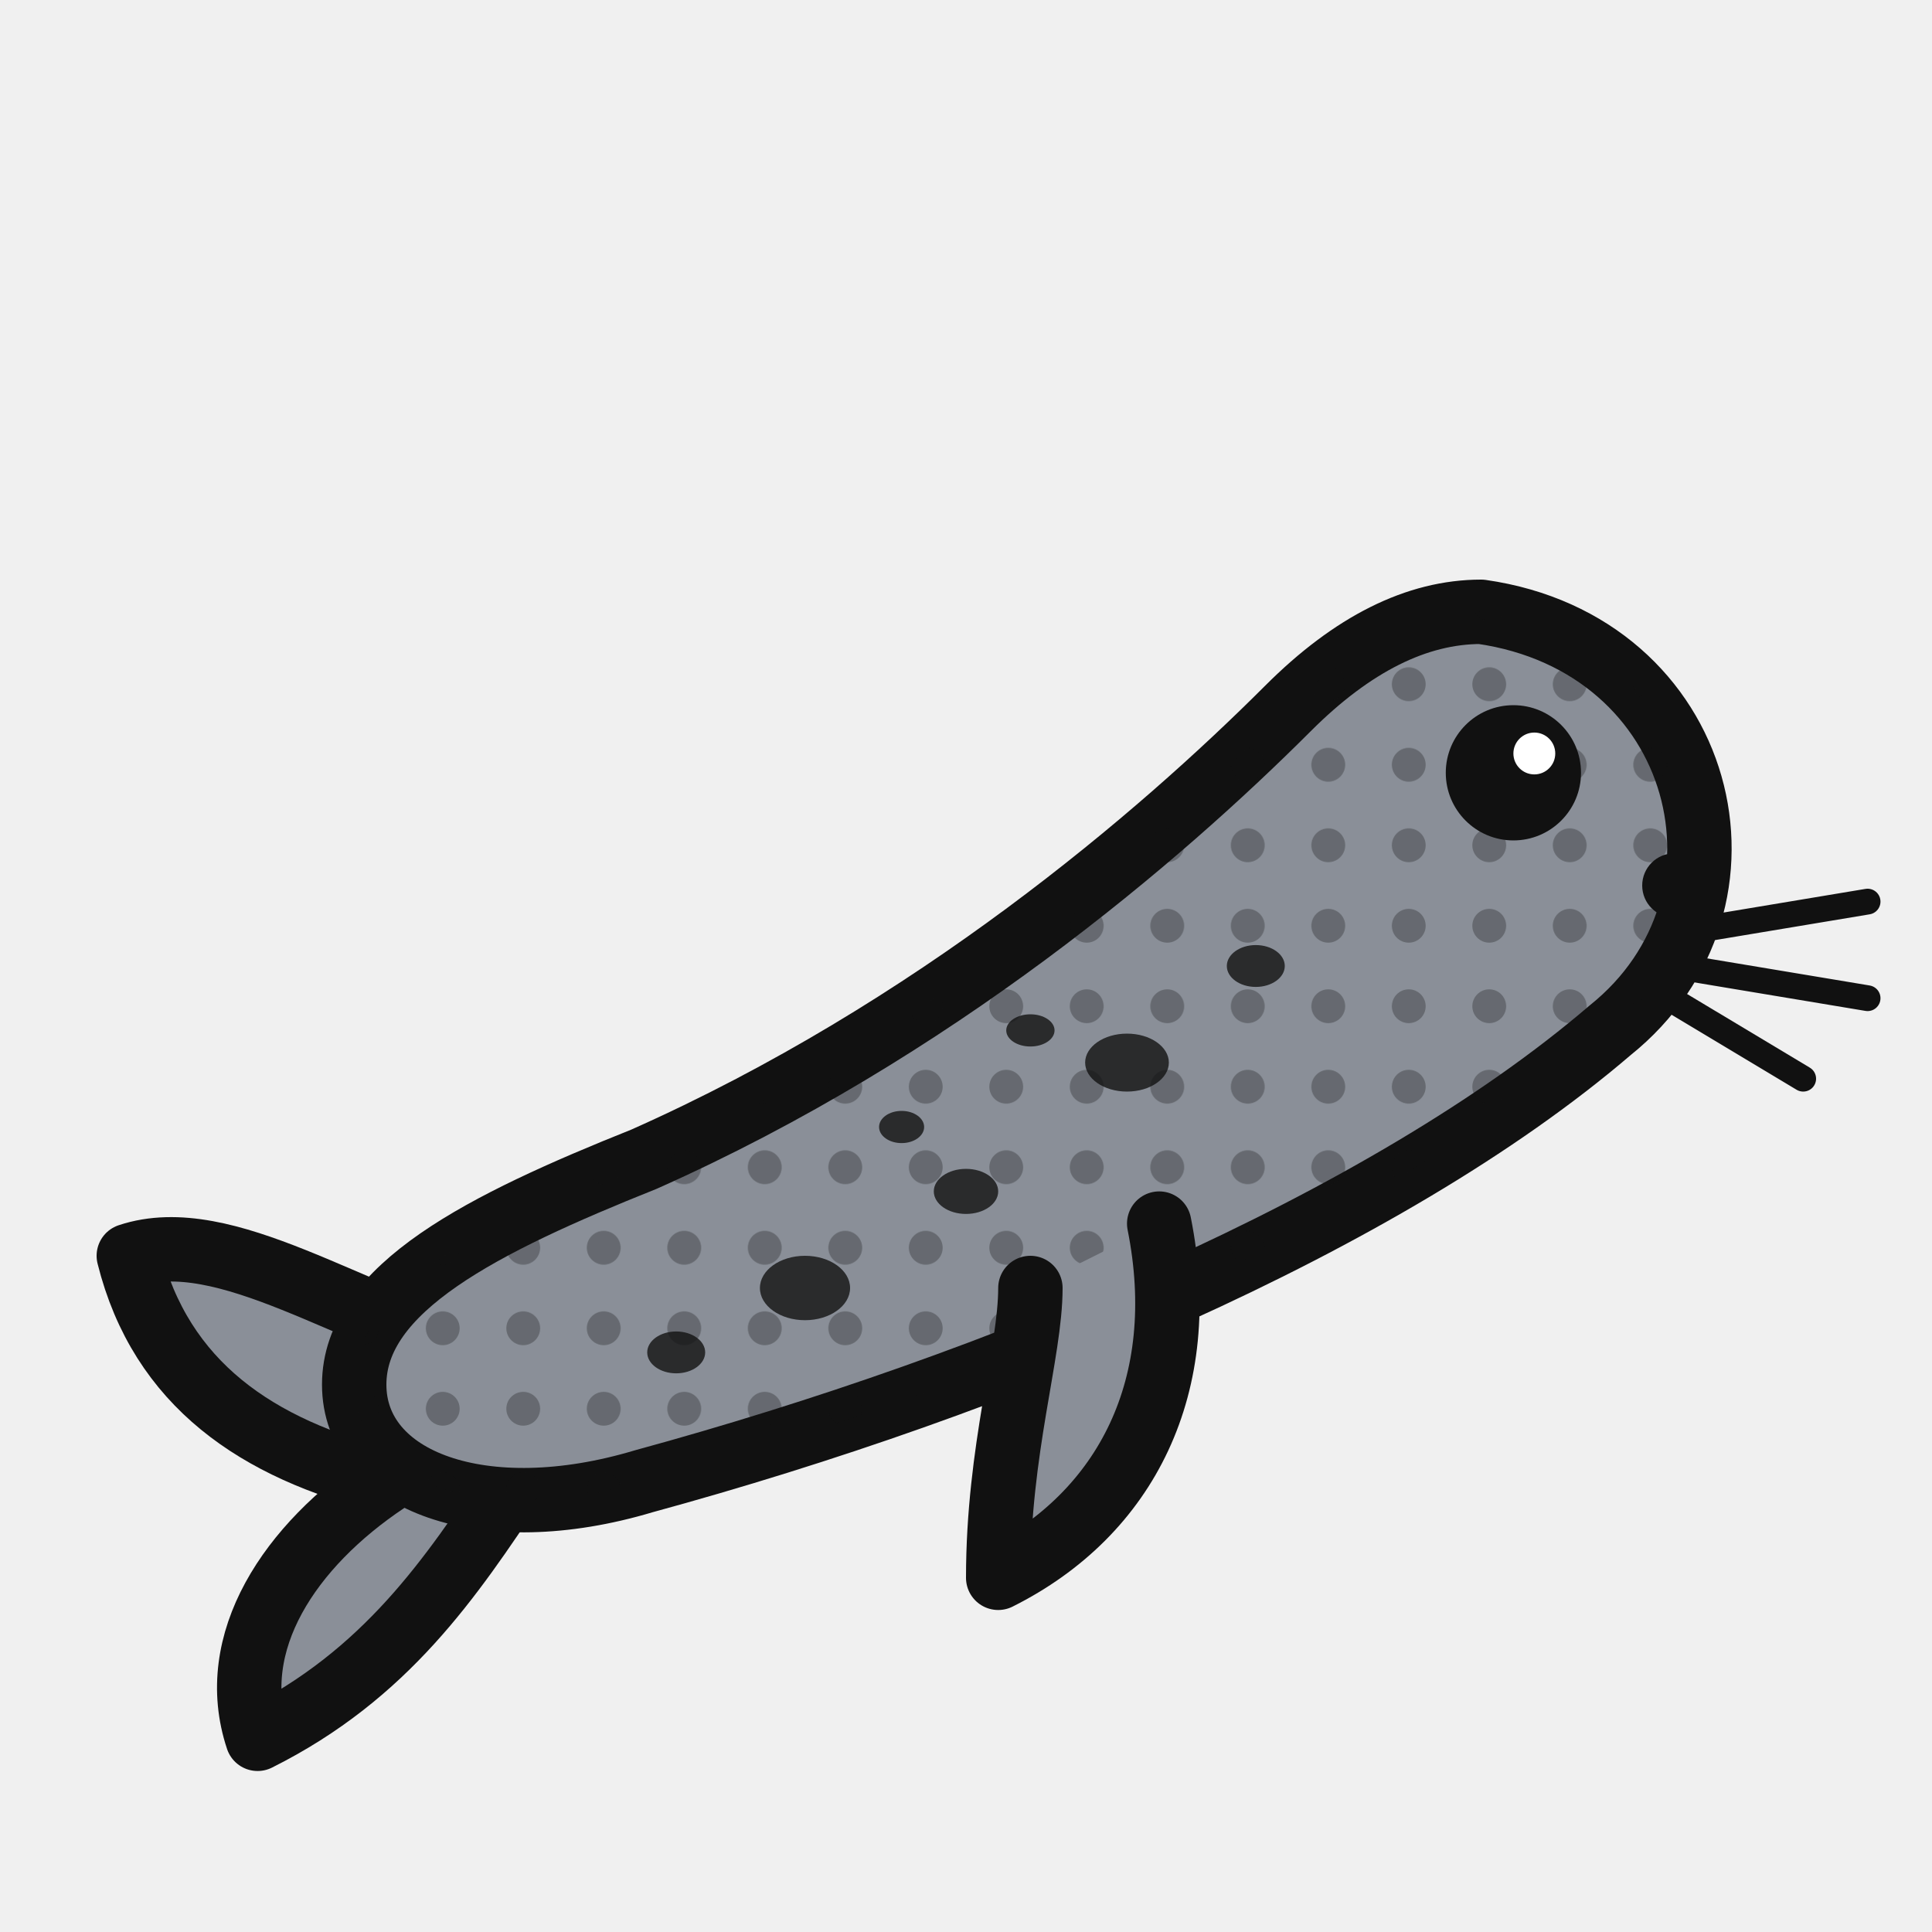
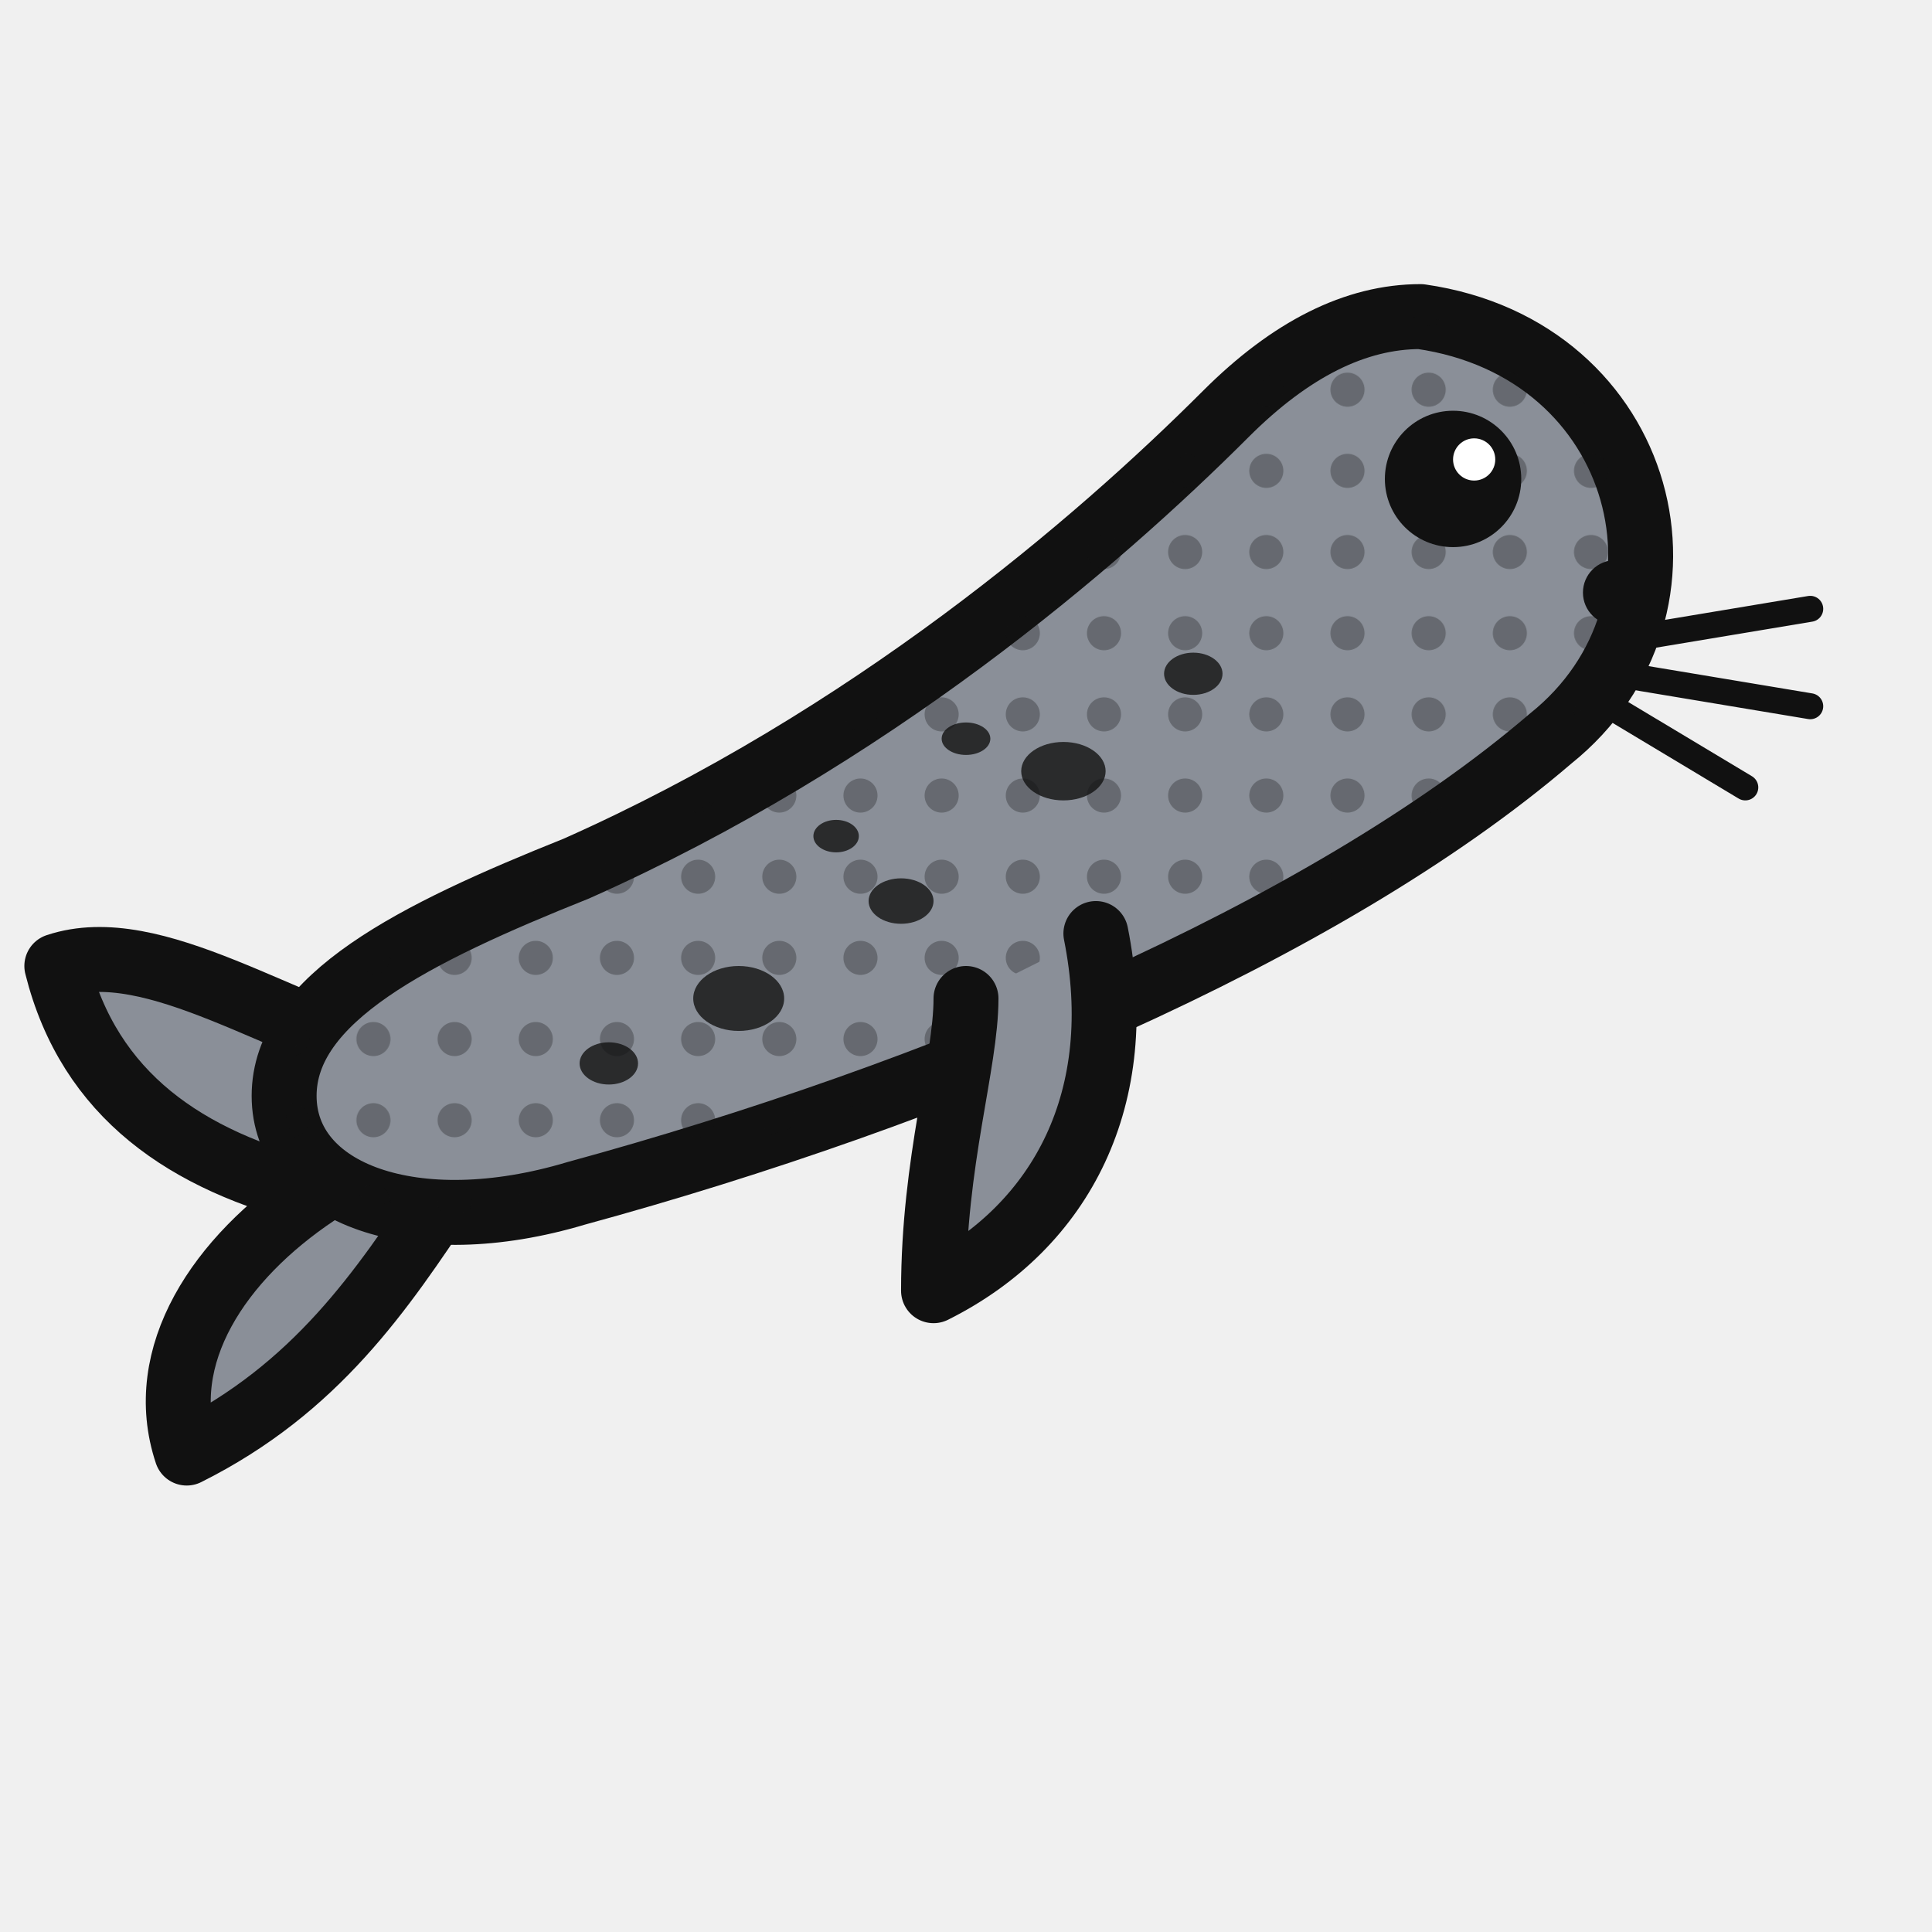
- <svg xmlns="http://www.w3.org/2000/svg" viewBox="0 0 120 120" width="120" height="120">
+ <svg xmlns="http://www.w3.org/2000/svg" viewBox="4.5 18.5 119 119" width="120" height="120">
  <defs>
    <pattern id="stip4" width="5" height="5" patternUnits="userSpaceOnUse">
      <circle cx="2.5" cy="2.5" r="1.05" fill="#111111" />
    </pattern>
  </defs>
  <path d="M30 84 C22 82 14 76 8 78 C10 86 16 90 24 92 C18 96 14 102 16 108 C24 104 28 98 32 92 Z" fill="#8A8F98" stroke="#111111" stroke-width="4" stroke-linejoin="round" stroke-linecap="round" />
  <path d="M92 38 C106 40 110 56 100 64 C86 76 62 86 40 92 C30 95 22 92 22 86 C22 80 30 76 40 72 C58 64 72 52 80 44 C84 40 88 38 92 38 Z" fill="#8A8F98" stroke="#111111" stroke-width="4" stroke-linejoin="round" stroke-linecap="round" />
  <path d="M92 38 C106 40 110 56 100 64 C86 76 62 86 40 92 C30 95 22 92 22 86 C22 80 30 76 40 72 C58 64 72 52 80 44 C84 40 88 38 92 38 Z" fill="url(#stip4)" opacity="0.3" />
  <ellipse cx="70" cy="66" rx="2.6" ry="1.8" fill="#111111" opacity="0.8" />
  <ellipse cx="60" cy="74" rx="2" ry="1.4" fill="#111111" opacity="0.8" />
  <ellipse cx="50" cy="80" rx="2.8" ry="2.0" fill="#111111" opacity="0.8" />
  <ellipse cx="78" cy="60" rx="1.8" ry="1.3" fill="#111111" opacity="0.8" />
  <ellipse cx="42" cy="84" rx="1.8" ry="1.3" fill="#111111" opacity="0.8" />
  <ellipse cx="64" cy="64" rx="1.5" ry="1.0" fill="#111111" opacity="0.8" />
  <ellipse cx="56" cy="70" rx="1.4" ry="1.0" fill="#111111" opacity="0.8" />
  <path d="M72 76 C74 86 70 94 62 98 C62 90 64 84 64 80" fill="#8A8F98" stroke="#111111" stroke-width="4" stroke-linejoin="round" stroke-linecap="round" />
  <circle cx="94" cy="48" r="4.2" fill="#111111" />
  <circle cx="95.3" cy="46.8" r="1.3" fill="#ffffff" />
  <circle cx="104" cy="55" r="2" fill="#111111" />
  <path d="M104 58 L116 56 M104 60 L116 62 M102 61 L112 67" fill="none" stroke="#111111" stroke-width="1.6" stroke-linecap="round" />
</svg>
